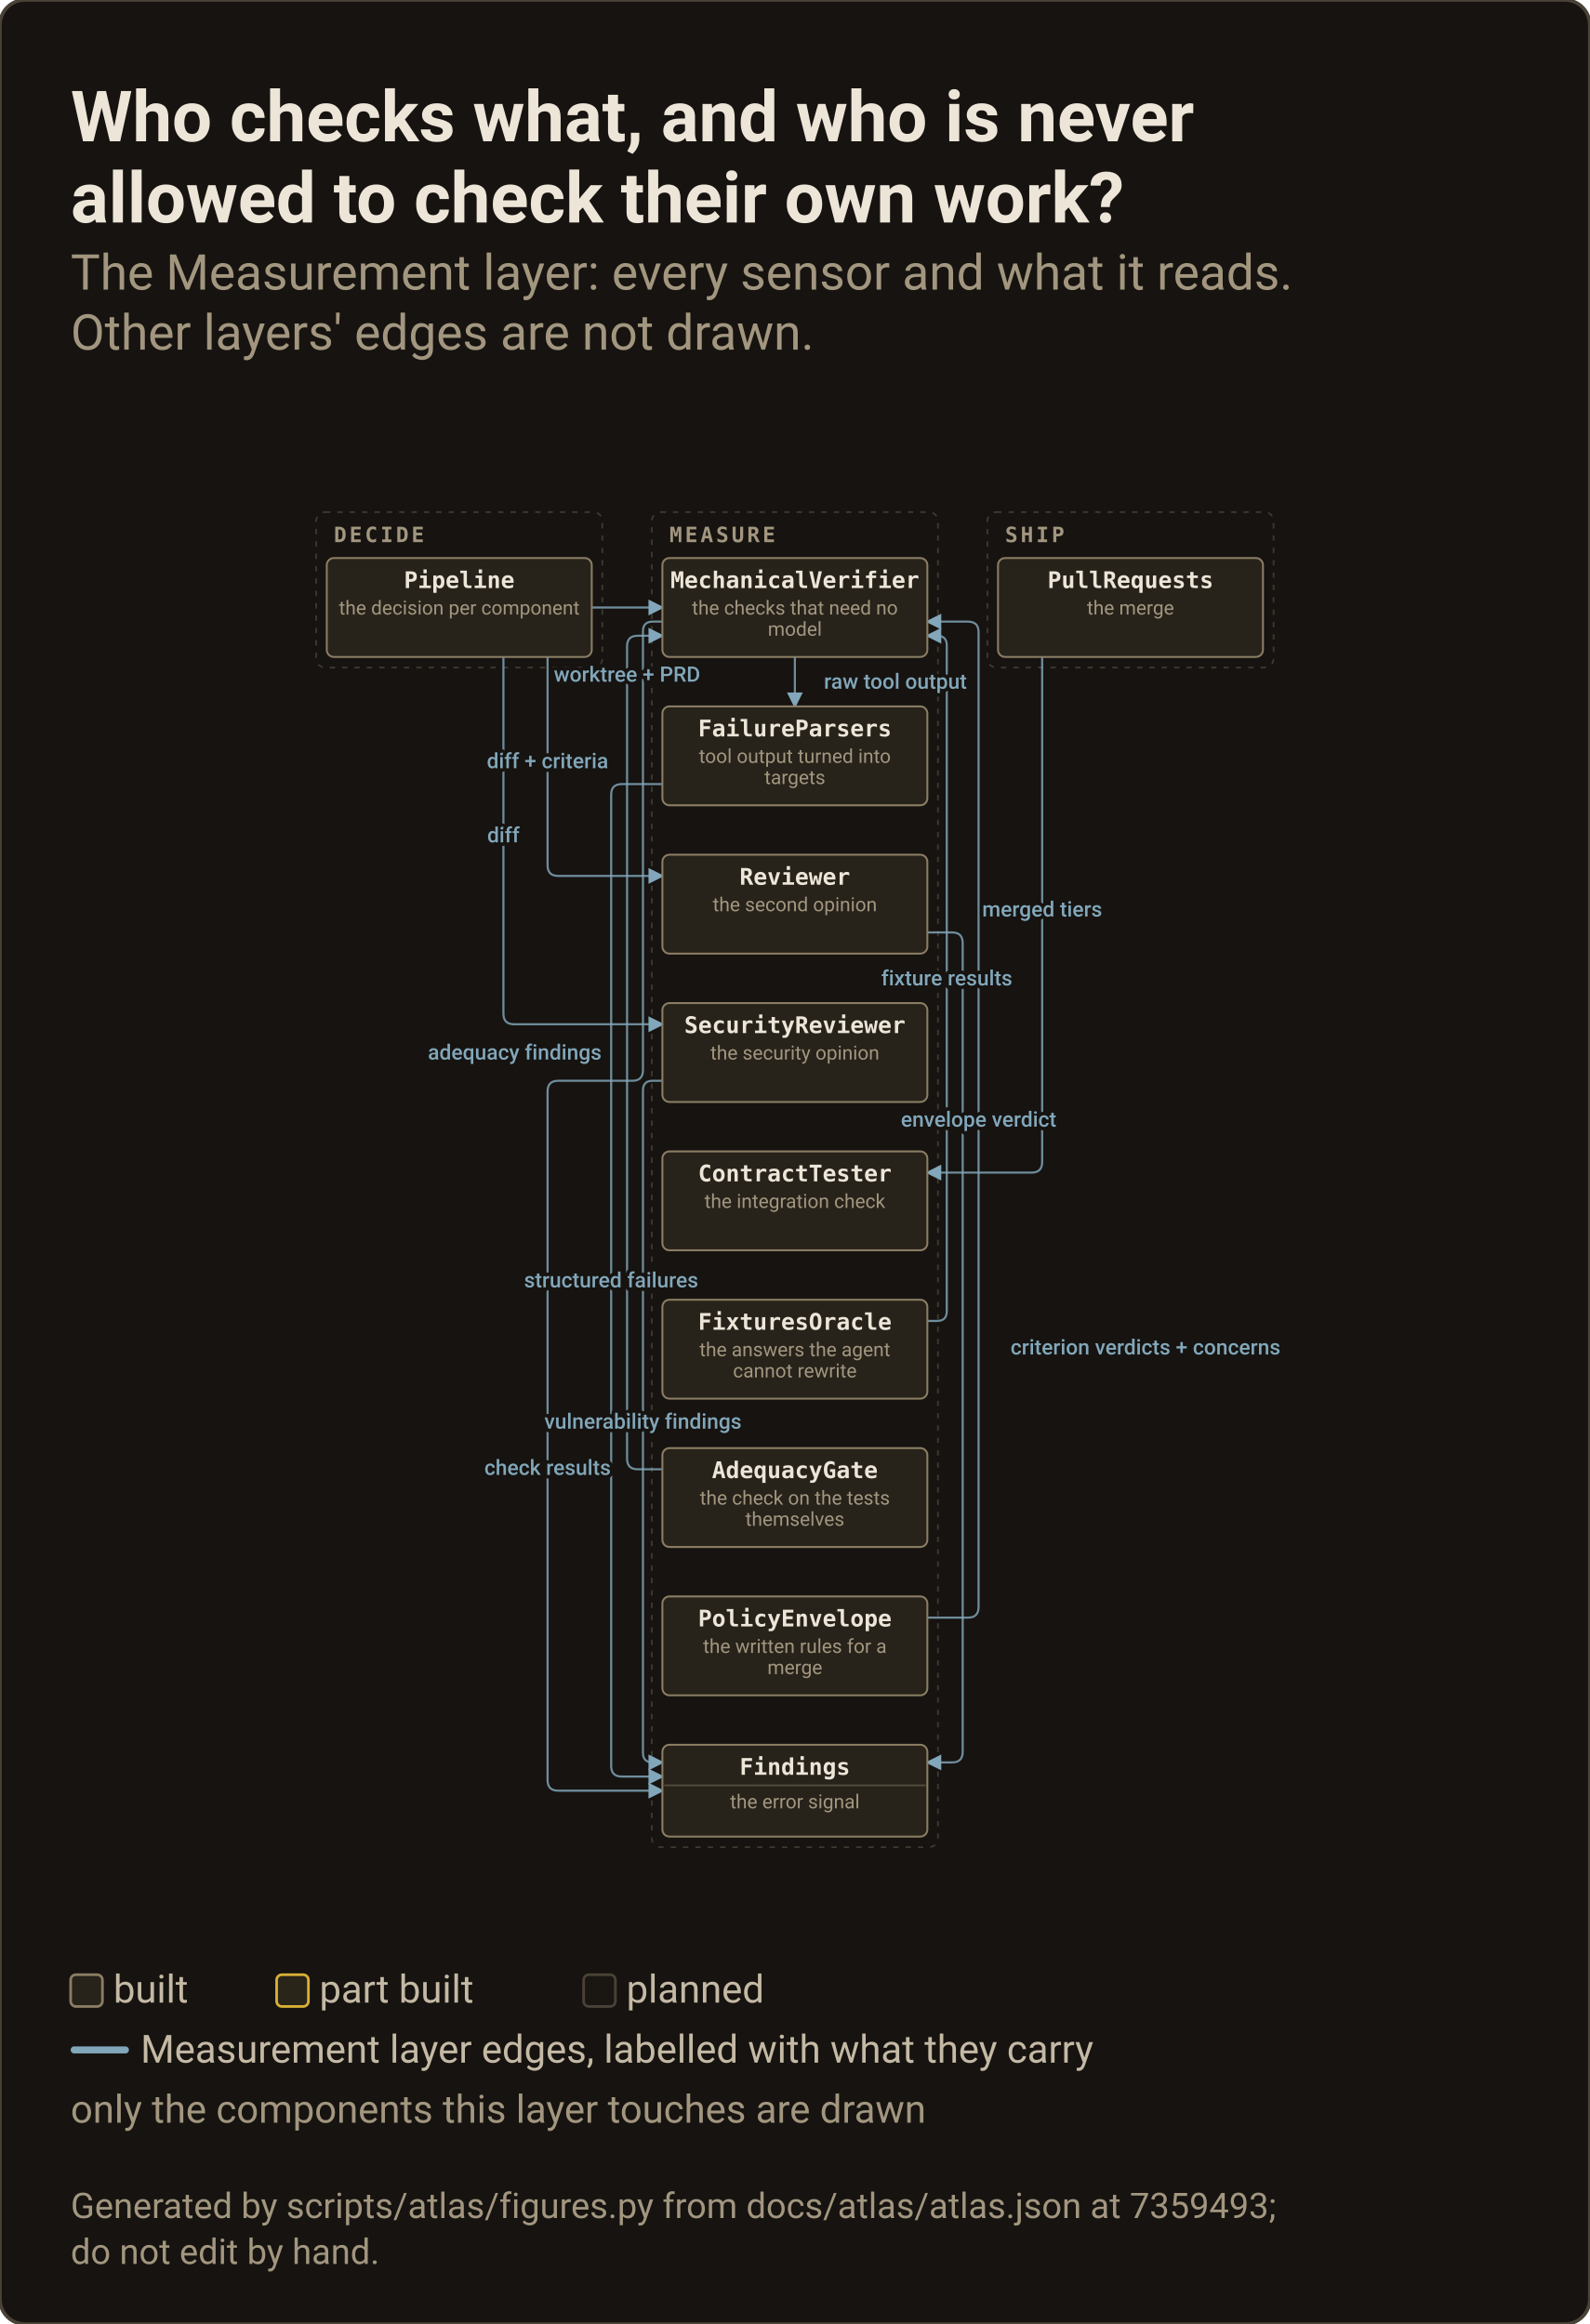
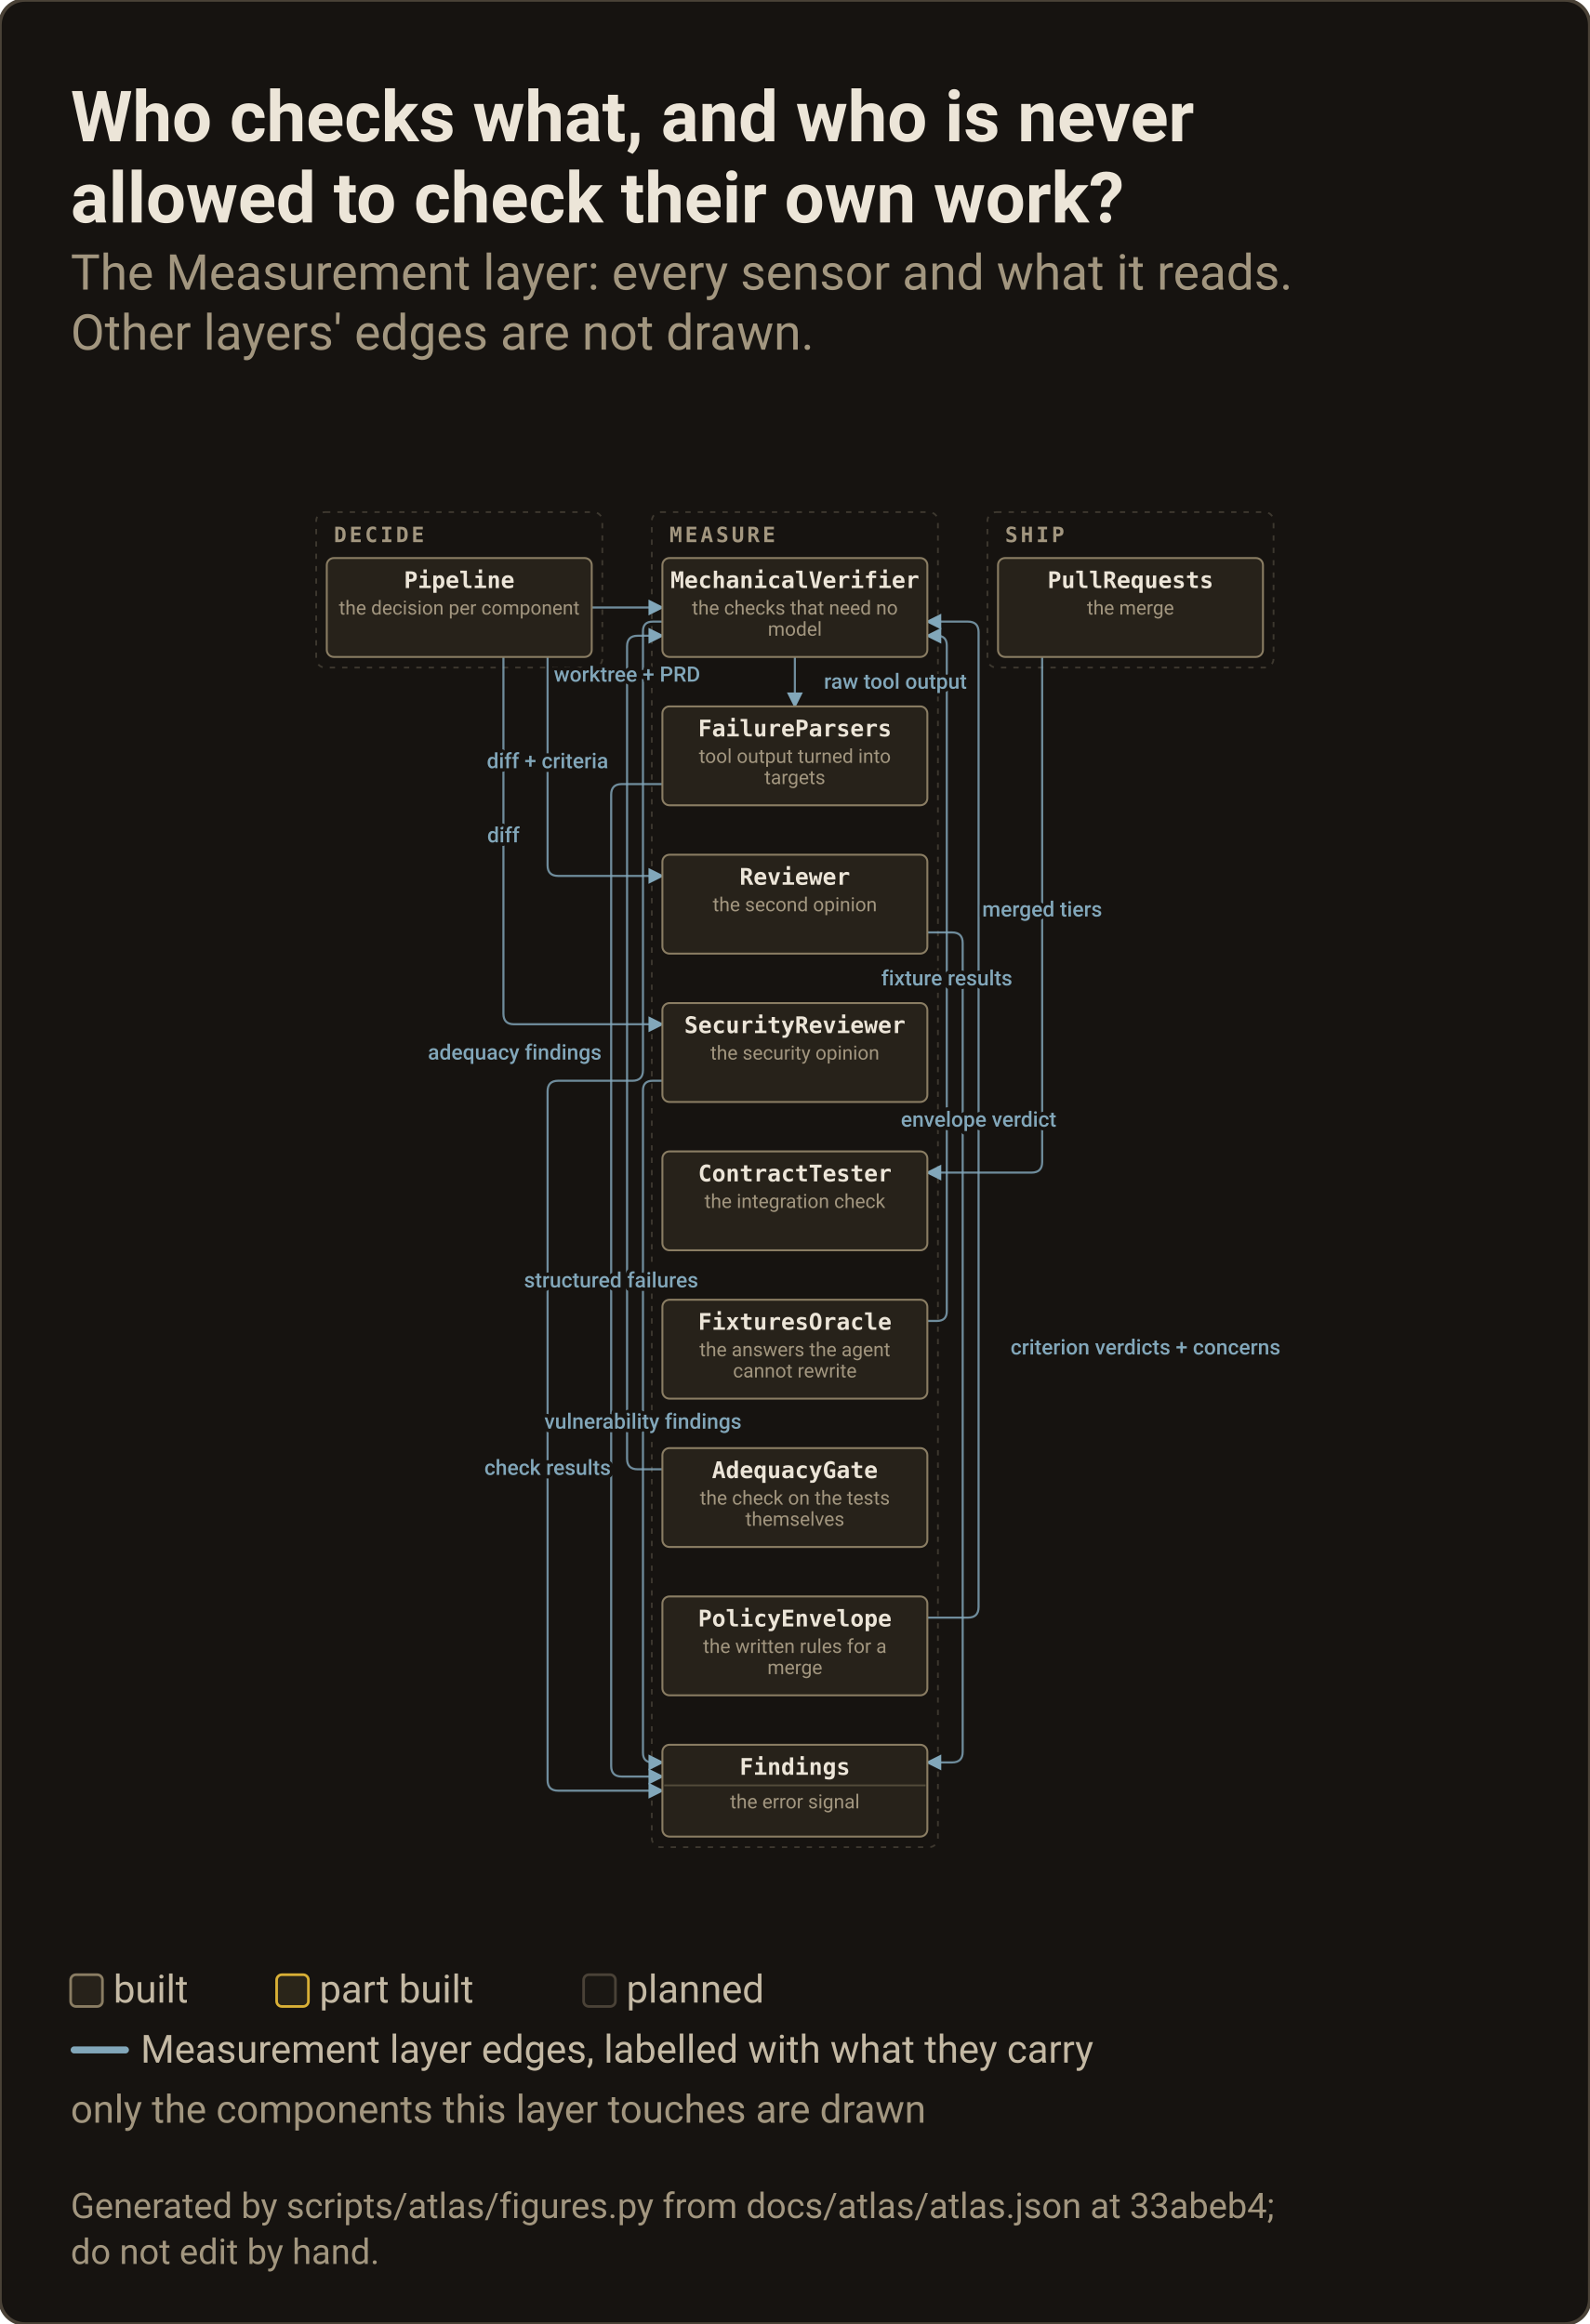
<svg xmlns="http://www.w3.org/2000/svg" width="900" height="1316" viewBox="0 0 900 1316" role="img" aria-label="Measurement layer of the kstrl system map">
  <rect x="0" y="0" width="900" height="1316" rx="14" fill="#161310" stroke="#4A4237" stroke-width="2" />
  <text x="40.0" y="80.0" class="c0">Who checks what, and who is never</text>
  <text x="40.0" y="126.0" class="c0">allowed to check their own work?</text>
  <text x="40.0" y="164.0" class="c1">The Measurement layer: every sensor and what it reads.</text>
  <text x="40.0" y="198.0" class="c1">Other layers' edges are not drawn.</text>
  <svg id="map" x="171.0" y="216.0" width="558" height="880" viewBox="0 0 558 880" overflow="visible">
    <defs>
      <marker id="map-m-work" viewBox="0 0 8 8" refX="7" refY="4" markerUnits="userSpaceOnUse" markerWidth="9" markerHeight="9" orient="auto-start-reverse">
        <path d="M0,0 L8,4 L0,8 z" fill="#D9CDB2" />
      </marker>
      <marker id="map-m-measure" viewBox="0 0 8 8" refX="7" refY="4" markerUnits="userSpaceOnUse" markerWidth="9" markerHeight="9" orient="auto-start-reverse">
        <path d="M0,0 L8,4 L0,8 z" fill="#82A7BA" />
      </marker>
      <marker id="map-m-feedback" viewBox="0 0 8 8" refX="7" refY="4" markerUnits="userSpaceOnUse" markerWidth="9" markerHeight="9" orient="auto-start-reverse">
        <path d="M0,0 L8,4 L0,8 z" fill="#E39A86" />
      </marker>
      <marker id="map-m-operator" viewBox="0 0 8 8" refX="7" refY="4" markerUnits="userSpaceOnUse" markerWidth="9" markerHeight="9" orient="auto-start-reverse">
        <path d="M0,0 L8,4 L0,8 z" fill="#DD9BBD" />
      </marker>
      <marker id="map-m-trust" viewBox="0 0 8 8" refX="7" refY="4" markerUnits="userSpaceOnUse" markerWidth="9" markerHeight="9" orient="auto-start-reverse">
        <path d="M0,0 L8,4 L0,8 z" fill="#B48EC9" />
      </marker>
      <marker id="map-m-learn" viewBox="0 0 8 8" refX="7" refY="4" markerUnits="userSpaceOnUse" markerWidth="9" markerHeight="9" orient="auto-start-reverse">
        <path d="M0,0 L8,4 L0,8 z" fill="#86C9A9" />
      </marker>
      <marker id="map-m-record" viewBox="0 0 8 8" refX="7" refY="4" markerUnits="userSpaceOnUse" markerWidth="9" markerHeight="9" orient="auto-start-reverse">
        <path d="M0,0 L8,4 L0,8 z" fill="#B7C27C" />
      </marker>
      <marker id="map-m-change" viewBox="0 0 8 8" refX="7" refY="4" markerUnits="userSpaceOnUse" markerWidth="9" markerHeight="9" orient="auto-start-reverse">
        <path d="M0,0 L8,4 L0,8 z" fill="#E26D5A" />
      </marker>
      <marker id="map-m-reach" viewBox="0 0 8 8" refX="7" refY="4" markerUnits="userSpaceOnUse" markerWidth="9" markerHeight="9" orient="auto-start-reverse">
        <path d="M0,0 L8,4 L0,8 z" fill="#E5A84F" />
      </marker>
    </defs>
    <style>#map .node.quiet{opacity:.42}#map .node.planned{opacity:.5}#map .node.planned.quiet{opacity:.3}#map .node.meas .node__box{stroke:#82A7BA;stroke-width:2.2}#map .node.acts .node__box{stroke:#E5A84F;stroke-width:2.4}#map .node__ring{display:none;fill:none;stroke:#82A7BA;stroke-width:1.6}#map .node.meas .node__ring{display:inline}#map .flow.planned{opacity:.35}#map .flowlbl.planned{opacity:.5}#map .flow.off,#map .flowlbl.off{display:none}#map .flow.hot{opacity:1;stroke-opacity:1;stroke-width:2.6}#map .flowlbl.hot{opacity:1}</style>
    <rect x="8.0" y="74.0" width="162.0" height="88.0" rx="5" fill="none" stroke="#A2967F" stroke-opacity=".28" stroke-width="1" stroke-dasharray="3 4" />
    <text x="18.0" y="91.0" class="t1">DECIDE</text>
    <rect x="198.0" y="74.0" width="162.0" height="756.0" rx="5" fill="none" stroke="#A2967F" stroke-opacity=".28" stroke-width="1" stroke-dasharray="3 4" />
    <text x="208.0" y="91.0" class="t1">MEASURE</text>
    <rect x="388.0" y="74.0" width="162.0" height="88.0" rx="5" fill="none" stroke="#A2967F" stroke-opacity=".28" stroke-width="1" stroke-dasharray="3 4" />
    <text x="398.0" y="91.0" class="t1">SHIP</text>
    <g data-layer="flow">
      <path id="map-f24" class="flow measure" data-edge="24" data-from="Pipeline" data-to="MechanicalVerifier" data-art="worktree + PRD" data-kind="measure" data-layer="measure" d="M 164.0 128.0 L 204.0 128.0" fill="none" stroke="#82A7BA" stroke-opacity="0.82" stroke-width="1.2" stroke-linecap="round" marker-end="url(#map-m-measure)" />
      <path id="map-f25" class="flow measure" data-edge="25" data-from="Pipeline" data-to="Reviewer" data-art="diff + criteria" data-kind="measure" data-layer="measure" d="M 139.0 156.0 L 139.0 274.0 Q 139.0 280.0 145.0 280.0 L 204.0 280.0" fill="none" stroke="#82A7BA" stroke-opacity="0.82" stroke-width="1.2" stroke-linecap="round" marker-end="url(#map-m-measure)" />
      <path id="map-f26" class="flow measure" data-edge="26" data-from="Pipeline" data-to="SecurityReviewer" data-art="diff" data-kind="measure" data-layer="measure" d="M 114.0 156.0 L 114.0 358.0 Q 114.0 364.0 120.0 364.0 L 204.0 364.0" fill="none" stroke="#82A7BA" stroke-opacity="0.82" stroke-width="1.2" stroke-linecap="round" marker-end="url(#map-m-measure)" />
      <path id="map-f27" class="flow measure" data-edge="27" data-from="PolicyEnvelope" data-to="MechanicalVerifier" data-art="envelope verdict" data-kind="measure" data-layer="measure" d="M 354.0 700.0 L 377.0 700.0 Q 383.0 700.0 383.0 694.0 L 383.0 142.0 Q 383.0 136.0 377.0 136.0 L 354.0 136.0" fill="none" stroke="#82A7BA" stroke-opacity="0.82" stroke-width="1.2" stroke-linecap="round" marker-end="url(#map-m-measure)" />
      <path id="map-f28" class="flow measure" data-edge="28" data-from="AdequacyGate" data-to="MechanicalVerifier" data-art="adequacy findings" data-kind="measure" data-layer="measure" d="M 204.0 616.0 L 190.0 616.0 Q 184.0 616.0 184.0 610.0 L 184.0 150.0 Q 184.0 144.0 190.0 144.0 L 204.0 144.0" fill="none" stroke="#82A7BA" stroke-opacity="0.82" stroke-width="1.2" stroke-linecap="round" marker-end="url(#map-m-measure)" />
      <path id="map-f29" class="flow measure" data-edge="29" data-from="FixturesOracle" data-to="MechanicalVerifier" data-art="fixture results" data-kind="measure" data-layer="measure" d="M 354.0 532.0 L 359.5 532.0 Q 365.0 532.0 365.0 526.5 L 365.0 149.5 Q 365.0 144.0 359.5 144.0 L 354.0 144.0" fill="none" stroke="#82A7BA" stroke-opacity="0.82" stroke-width="1.2" stroke-linecap="round" marker-end="url(#map-m-measure)" />
      <path id="map-f30" class="flow measure" data-edge="30" data-from="MechanicalVerifier" data-to="Findings" data-art="check results" data-kind="measure" data-layer="measure" d="M 204.0 136.0 L 198.5 136.0 Q 193.0 136.0 193.0 141.5 L 193.0 390.0 Q 193.0 396.0 187.0 396.0 L 145.0 396.0 Q 139.0 396.0 139.0 402.0 L 139.0 792.0 Q 139.0 798.0 145.0 798.0 L 204.0 798.0" fill="none" stroke="#82A7BA" stroke-opacity="0.82" stroke-width="1.2" stroke-linecap="round" marker-end="url(#map-m-measure)" />
      <path id="map-f31" class="flow measure" data-edge="31" data-from="MechanicalVerifier" data-to="FailureParsers" data-art="raw tool output" data-kind="measure" data-layer="measure" d="M 279.0 156.0 L 279.0 184.0" fill="none" stroke="#82A7BA" stroke-opacity="0.82" stroke-width="1.2" stroke-linecap="round" marker-end="url(#map-m-measure)" />
      <path id="map-f32" class="flow measure" data-edge="32" data-from="FailureParsers" data-to="Findings" data-art="structured failures" data-kind="measure" data-layer="measure" d="M 204.0 228.0 L 181.0 228.0 Q 175.0 228.0 175.0 234.0 L 175.0 784.0 Q 175.0 790.0 181.0 790.0 L 204.0 790.0" fill="none" stroke="#82A7BA" stroke-opacity="0.82" stroke-width="1.2" stroke-linecap="round" marker-end="url(#map-m-measure)" />
      <path id="map-f33" class="flow measure" data-edge="33" data-from="Reviewer" data-to="Findings" data-art="criterion verdicts + concerns" data-kind="measure" data-layer="measure" d="M 354.0 312.0 L 368.0 312.0 Q 374.0 312.0 374.0 318.0 L 374.0 776.0 Q 374.0 782.0 368.0 782.0 L 354.0 782.0" fill="none" stroke="#82A7BA" stroke-opacity="0.82" stroke-width="1.2" stroke-linecap="round" marker-end="url(#map-m-measure)" />
      <path id="map-f34" class="flow measure" data-edge="34" data-from="SecurityReviewer" data-to="Findings" data-art="vulnerability findings" data-kind="measure" data-layer="measure" d="M 204.0 396.0 L 198.5 396.0 Q 193.0 396.0 193.0 401.5 L 193.0 776.5 Q 193.0 782.0 198.5 782.0 L 204.0 782.0" fill="none" stroke="#82A7BA" stroke-opacity="0.82" stroke-width="1.2" stroke-linecap="round" marker-end="url(#map-m-measure)" />
      <path id="map-f41" class="flow measure" data-edge="41" data-from="PullRequests" data-to="ContractTester" data-art="merged tiers" data-kind="measure" data-layer="measure" d="M 419.0 156.0 L 419.0 442.0 Q 419.0 448.0 413.0 448.0 L 354.0 448.0" fill="none" stroke="#82A7BA" stroke-opacity="0.82" stroke-width="1.2" stroke-linecap="round" marker-end="url(#map-m-measure)" />
    </g>
    <g class="node built" data-id="MechanicalVerifier" data-kind="component" data-state="built" data-region="measure" role="button" tabindex="0" aria-label="MechanicalVerifier, the checks that need no model, built">
      <rect class="node__box" x="204.0" y="100.0" width="150.0" height="56.0" rx="4.0" fill="#27221A" stroke="#8A7D63" stroke-width="1.1" />
      <rect class="node__ring" x="207.0" y="103.0" width="144.0" height="50.0" rx="3.0" />
      <text x="279.0" y="117.0" class="t2">MechanicalVerifier</text>
      <g data-layer="job">
        <text x="279.0" y="132.0" class="t3">the checks that need no</text>
        <text x="279.0" y="144.0" class="t3">model</text>
      </g>
    </g>
    <g class="node built" data-id="FailureParsers" data-kind="component" data-state="built" data-region="measure" role="button" tabindex="0" aria-label="FailureParsers, tool output turned into targets, built">
      <rect class="node__box" x="204.0" y="184.0" width="150.0" height="56.0" rx="4.0" fill="#27221A" stroke="#8A7D63" stroke-width="1.1" />
      <rect class="node__ring" x="207.0" y="187.0" width="144.0" height="50.0" rx="3.0" />
      <text x="279.0" y="201.0" class="t2">FailureParsers</text>
      <g data-layer="job">
        <text x="279.0" y="216.0" class="t3">tool output turned into</text>
        <text x="279.0" y="228.0" class="t3">targets</text>
      </g>
    </g>
    <g class="node built" data-id="Reviewer" data-kind="component" data-state="built" data-region="measure" role="button" tabindex="0" aria-label="Reviewer, the second opinion, built">
      <rect class="node__box" x="204.0" y="268.0" width="150.0" height="56.0" rx="4.0" fill="#27221A" stroke="#8A7D63" stroke-width="1.1" />
      <rect class="node__ring" x="207.0" y="271.0" width="144.0" height="50.0" rx="3.0" />
      <text x="279.0" y="285.0" class="t2">Reviewer</text>
      <g data-layer="job">
        <text x="279.0" y="300.0" class="t3">the second opinion</text>
      </g>
    </g>
    <g class="node built" data-id="SecurityReviewer" data-kind="component" data-state="built" data-region="measure" role="button" tabindex="0" aria-label="SecurityReviewer, the security opinion, built">
      <rect class="node__box" x="204.0" y="352.0" width="150.0" height="56.0" rx="4.0" fill="#27221A" stroke="#8A7D63" stroke-width="1.1" />
      <rect class="node__ring" x="207.0" y="355.0" width="144.0" height="50.0" rx="3.0" />
      <text x="279.0" y="369.0" class="t2">SecurityReviewer</text>
      <g data-layer="job">
        <text x="279.0" y="384.0" class="t3">the security opinion</text>
      </g>
    </g>
    <g class="node built" data-id="ContractTester" data-kind="component" data-state="built" data-region="measure" role="button" tabindex="0" aria-label="ContractTester, the integration check, built">
      <rect class="node__box" x="204.0" y="436.0" width="150.0" height="56.0" rx="4.0" fill="#27221A" stroke="#8A7D63" stroke-width="1.1" />
      <rect class="node__ring" x="207.0" y="439.0" width="144.0" height="50.0" rx="3.0" />
      <text x="279.0" y="453.0" class="t2">ContractTester</text>
      <g data-layer="job">
        <text x="279.0" y="468.0" class="t3">the integration check</text>
      </g>
    </g>
    <g class="node built" data-id="FixturesOracle" data-kind="component" data-state="built" data-region="measure" role="button" tabindex="0" aria-label="FixturesOracle, the answers the agent cannot rewrite, built">
      <rect class="node__box" x="204.0" y="520.0" width="150.0" height="56.0" rx="4.0" fill="#27221A" stroke="#8A7D63" stroke-width="1.1" />
      <rect class="node__ring" x="207.0" y="523.0" width="144.0" height="50.0" rx="3.0" />
      <text x="279.0" y="537.0" class="t2">FixturesOracle</text>
      <g data-layer="job">
        <text x="279.0" y="552.0" class="t3">the answers the agent</text>
        <text x="279.0" y="564.0" class="t3">cannot rewrite</text>
      </g>
    </g>
    <g class="node built" data-id="AdequacyGate" data-kind="component" data-state="built" data-region="measure" role="button" tabindex="0" aria-label="AdequacyGate, the check on the tests themselves, built">
      <rect class="node__box" x="204.0" y="604.0" width="150.0" height="56.0" rx="4.0" fill="#27221A" stroke="#8A7D63" stroke-width="1.1" />
      <rect class="node__ring" x="207.0" y="607.0" width="144.0" height="50.0" rx="3.0" />
      <text x="279.0" y="621.0" class="t2">AdequacyGate</text>
      <g data-layer="job">
        <text x="279.0" y="636.0" class="t3">the check on the tests</text>
        <text x="279.0" y="648.0" class="t3">themselves</text>
      </g>
    </g>
    <g class="node built" data-id="PolicyEnvelope" data-kind="component" data-state="built" data-region="measure" role="button" tabindex="0" aria-label="PolicyEnvelope, the written rules for a merge, built">
      <rect class="node__box" x="204.0" y="688.0" width="150.0" height="56.0" rx="4.0" fill="#27221A" stroke="#8A7D63" stroke-width="1.1" />
      <rect class="node__ring" x="207.0" y="691.0" width="144.0" height="50.0" rx="3.0" />
      <text x="279.0" y="705.0" class="t2">PolicyEnvelope</text>
      <g data-layer="job">
        <text x="279.0" y="720.0" class="t3">the written rules for a</text>
        <text x="279.0" y="732.0" class="t3">merge</text>
      </g>
    </g>
    <g class="node built" data-id="Findings" data-kind="store" data-state="built" data-region="measure" role="button" tabindex="0" aria-label="Findings, the error signal, built">
      <rect class="node__box" x="204.0" y="772.0" width="150.0" height="52.0" rx="4.0" fill="#27221A" stroke="#8A7D63" stroke-width="1.1" />
      <rect class="node__ring" x="207.0" y="775.0" width="144.0" height="46.0" rx="3.0" />
      <text x="279.0" y="789.0" class="t2">Findings</text>
      <line x1="205.0" y1="795.0" x2="353.0" y2="795.0" stroke="#8A7D63" stroke-opacity=".45" stroke-width="1" />
      <g data-layer="job">
        <text x="279.0" y="808.0" class="t3">the error signal</text>
      </g>
    </g>
    <g class="node built" data-id="Pipeline" data-kind="component" data-state="built" data-region="decide" role="button" tabindex="0" aria-label="Pipeline, the decision per component, built">
      <rect class="node__box" x="14.0" y="100.0" width="150.0" height="56.0" rx="4.0" fill="#27221A" stroke="#8A7D63" stroke-width="1.1" />
      <rect class="node__ring" x="17.0" y="103.0" width="144.0" height="50.0" rx="3.0" />
      <text x="89.0" y="117.0" class="t2">Pipeline</text>
      <g data-layer="job">
        <text x="89.0" y="132.0" class="t3">the decision per component</text>
      </g>
    </g>
    <g class="node built" data-id="PullRequests" data-kind="component" data-state="built" data-region="ship" role="button" tabindex="0" aria-label="PullRequests, the merge, built">
      <rect class="node__box" x="394.0" y="100.0" width="150.0" height="56.0" rx="4.0" fill="#27221A" stroke="#8A7D63" stroke-width="1.1" />
      <rect class="node__ring" x="397.0" y="103.0" width="144.0" height="50.0" rx="3.0" />
      <text x="469.0" y="117.0" class="t2">PullRequests</text>
      <g data-layer="job">
        <text x="469.0" y="132.0" class="t3">the merge</text>
      </g>
    </g>
    <g data-layer="flow">
      <g class="flowlbl measure" data-edge="24" data-from="Pipeline" data-to="MechanicalVerifier" data-layer="measure">
        <text x="184.0" y="170.0" class="t0">worktree + PRD</text>
      </g>
      <g class="flowlbl measure" data-edge="25" data-from="Pipeline" data-to="Reviewer" data-layer="measure">
        <text x="139.0" y="219.0" class="t0">diff + criteria</text>
      </g>
      <g class="flowlbl measure" data-edge="26" data-from="Pipeline" data-to="SecurityReviewer" data-layer="measure">
        <text x="114.0" y="261.0" class="t0">diff</text>
      </g>
      <g class="flowlbl measure" data-edge="27" data-from="PolicyEnvelope" data-to="MechanicalVerifier" data-layer="measure">
        <text x="383.0" y="422.0" class="t0">envelope verdict</text>
      </g>
      <g class="flowlbl measure" data-edge="28" data-from="AdequacyGate" data-to="MechanicalVerifier" data-layer="measure">
        <text x="120.4" y="384.0" class="t0">adequacy findings</text>
      </g>
      <g class="flowlbl measure" data-edge="29" data-from="FixturesOracle" data-to="MechanicalVerifier" data-layer="measure">
        <text x="365.0" y="342.0" class="t0">fixture results</text>
      </g>
      <g class="flowlbl measure" data-edge="30" data-from="MechanicalVerifier" data-to="Findings" data-layer="measure">
        <text x="139.0" y="619.2" class="t0">check results</text>
      </g>
      <g class="flowlbl measure" data-edge="31" data-from="MechanicalVerifier" data-to="FailureParsers" data-layer="measure">
        <text x="335.9" y="174.0" class="t0">raw tool output</text>
      </g>
      <g class="flowlbl measure" data-edge="32" data-from="FailureParsers" data-to="Findings" data-layer="measure">
        <text x="175.0" y="513.0" class="t0">structured failures</text>
      </g>
      <g class="flowlbl measure" data-edge="33" data-from="Reviewer" data-to="Findings" data-layer="measure">
        <text x="477.5" y="551.0" class="t0">criterion verdicts + concerns</text>
      </g>
      <g class="flowlbl measure" data-edge="34" data-from="SecurityReviewer" data-to="Findings" data-layer="measure">
        <text x="193.0" y="593.0" class="t0">vulnerability findings</text>
      </g>
      <g class="flowlbl measure" data-edge="41" data-from="PullRequests" data-to="ContractTester" data-layer="measure">
        <text x="419.0" y="303.0" class="t0">merged tiers</text>
      </g>
    </g>
    <style>#map .t0{font-family:ui-sans-serif,system-ui,-apple-system,"SF Pro Text","Segoe UI",Roboto,"Helvetica Neue",Arial,sans-serif;font-size:12.0px;font-weight:500;fill:#82A7BA;text-anchor:middle;paint-order:stroke;stroke:#161310;stroke-width:4;stroke-linejoin:round}#map .t1{font-family:ui-monospace,"SF Mono",SFMono-Regular,"JetBrains Mono",Menlo,Consolas,monospace;font-size:12.0px;font-weight:600;fill:#A2967F;text-anchor:start;letter-spacing:.13em}#map .t2{font-family:ui-monospace,"SF Mono",SFMono-Regular,"JetBrains Mono",Menlo,Consolas,monospace;font-size:13.0px;font-weight:600;fill:#ECE5D8;text-anchor:middle}#map .t3{font-family:ui-sans-serif,system-ui,-apple-system,"SF Pro Text","Segoe UI",Roboto,"Helvetica Neue",Arial,sans-serif;font-size:11.0px;font-weight:400;fill:#A2967F;text-anchor:middle}</style>
  </svg>
  <rect x="40.0" y="1118.2" width="18" height="18" rx="3" fill="#27221A" stroke="#8A7D63" stroke-width="1.5" />
  <text x="64.2" y="1134.0" class="c2">built</text>
  <rect x="156.6" y="1118.2" width="18" height="18" rx="3" fill="#2A2519" stroke="#D9B036" stroke-width="1.5" />
  <text x="180.8" y="1134.0" class="c2">part built</text>
  <rect x="330.4" y="1118.2" width="18" height="18" rx="3" fill="#1A1713" stroke="#4A4237" stroke-width="1.5" />
  <text x="354.6" y="1134.0" class="c2">planned</text>
  <rect x="40.0" y="1158.8" width="33" height="4" rx="2" fill="#82A7BA" />
  <text x="79.6" y="1168.0" class="c2">Measurement layer edges, labelled with what they carry</text>
  <text x="40.0" y="1202.0" class="c3">only the components this layer touches are drawn</text>
-   <text x="40.0" y="1256.0" class="c4">Generated by scripts/atlas/figures.py from docs/atlas/atlas.json at 7359493;</text>
+   <text x="40.0" y="1256.0" class="c4">Generated by scripts/atlas/figures.py from docs/atlas/atlas.json at 33abeb4;</text>
  <text x="40.0" y="1282.0" class="c4">do not edit by hand.</text>
  <style>.c0{font-family:ui-sans-serif,system-ui,-apple-system,"SF Pro Text","Segoe UI",Roboto,"Helvetica Neue",Arial,sans-serif;font-size:40.0px;font-weight:600;fill:#ECE5D8;text-anchor:start}.c1{font-family:ui-sans-serif,system-ui,-apple-system,"SF Pro Text","Segoe UI",Roboto,"Helvetica Neue",Arial,sans-serif;font-size:28.0px;font-weight:400;fill:#A2967F;text-anchor:start}.c2{font-family:ui-sans-serif,system-ui,-apple-system,"SF Pro Text","Segoe UI",Roboto,"Helvetica Neue",Arial,sans-serif;font-size:22.0px;font-weight:400;fill:#C4B9A4;text-anchor:start}.c3{font-family:ui-sans-serif,system-ui,-apple-system,"SF Pro Text","Segoe UI",Roboto,"Helvetica Neue",Arial,sans-serif;font-size:22.0px;font-weight:400;fill:#A2967F;text-anchor:start}.c4{font-family:ui-sans-serif,system-ui,-apple-system,"SF Pro Text","Segoe UI",Roboto,"Helvetica Neue",Arial,sans-serif;font-size:20.0px;font-weight:400;fill:#A2967F;text-anchor:start}</style>
</svg>
